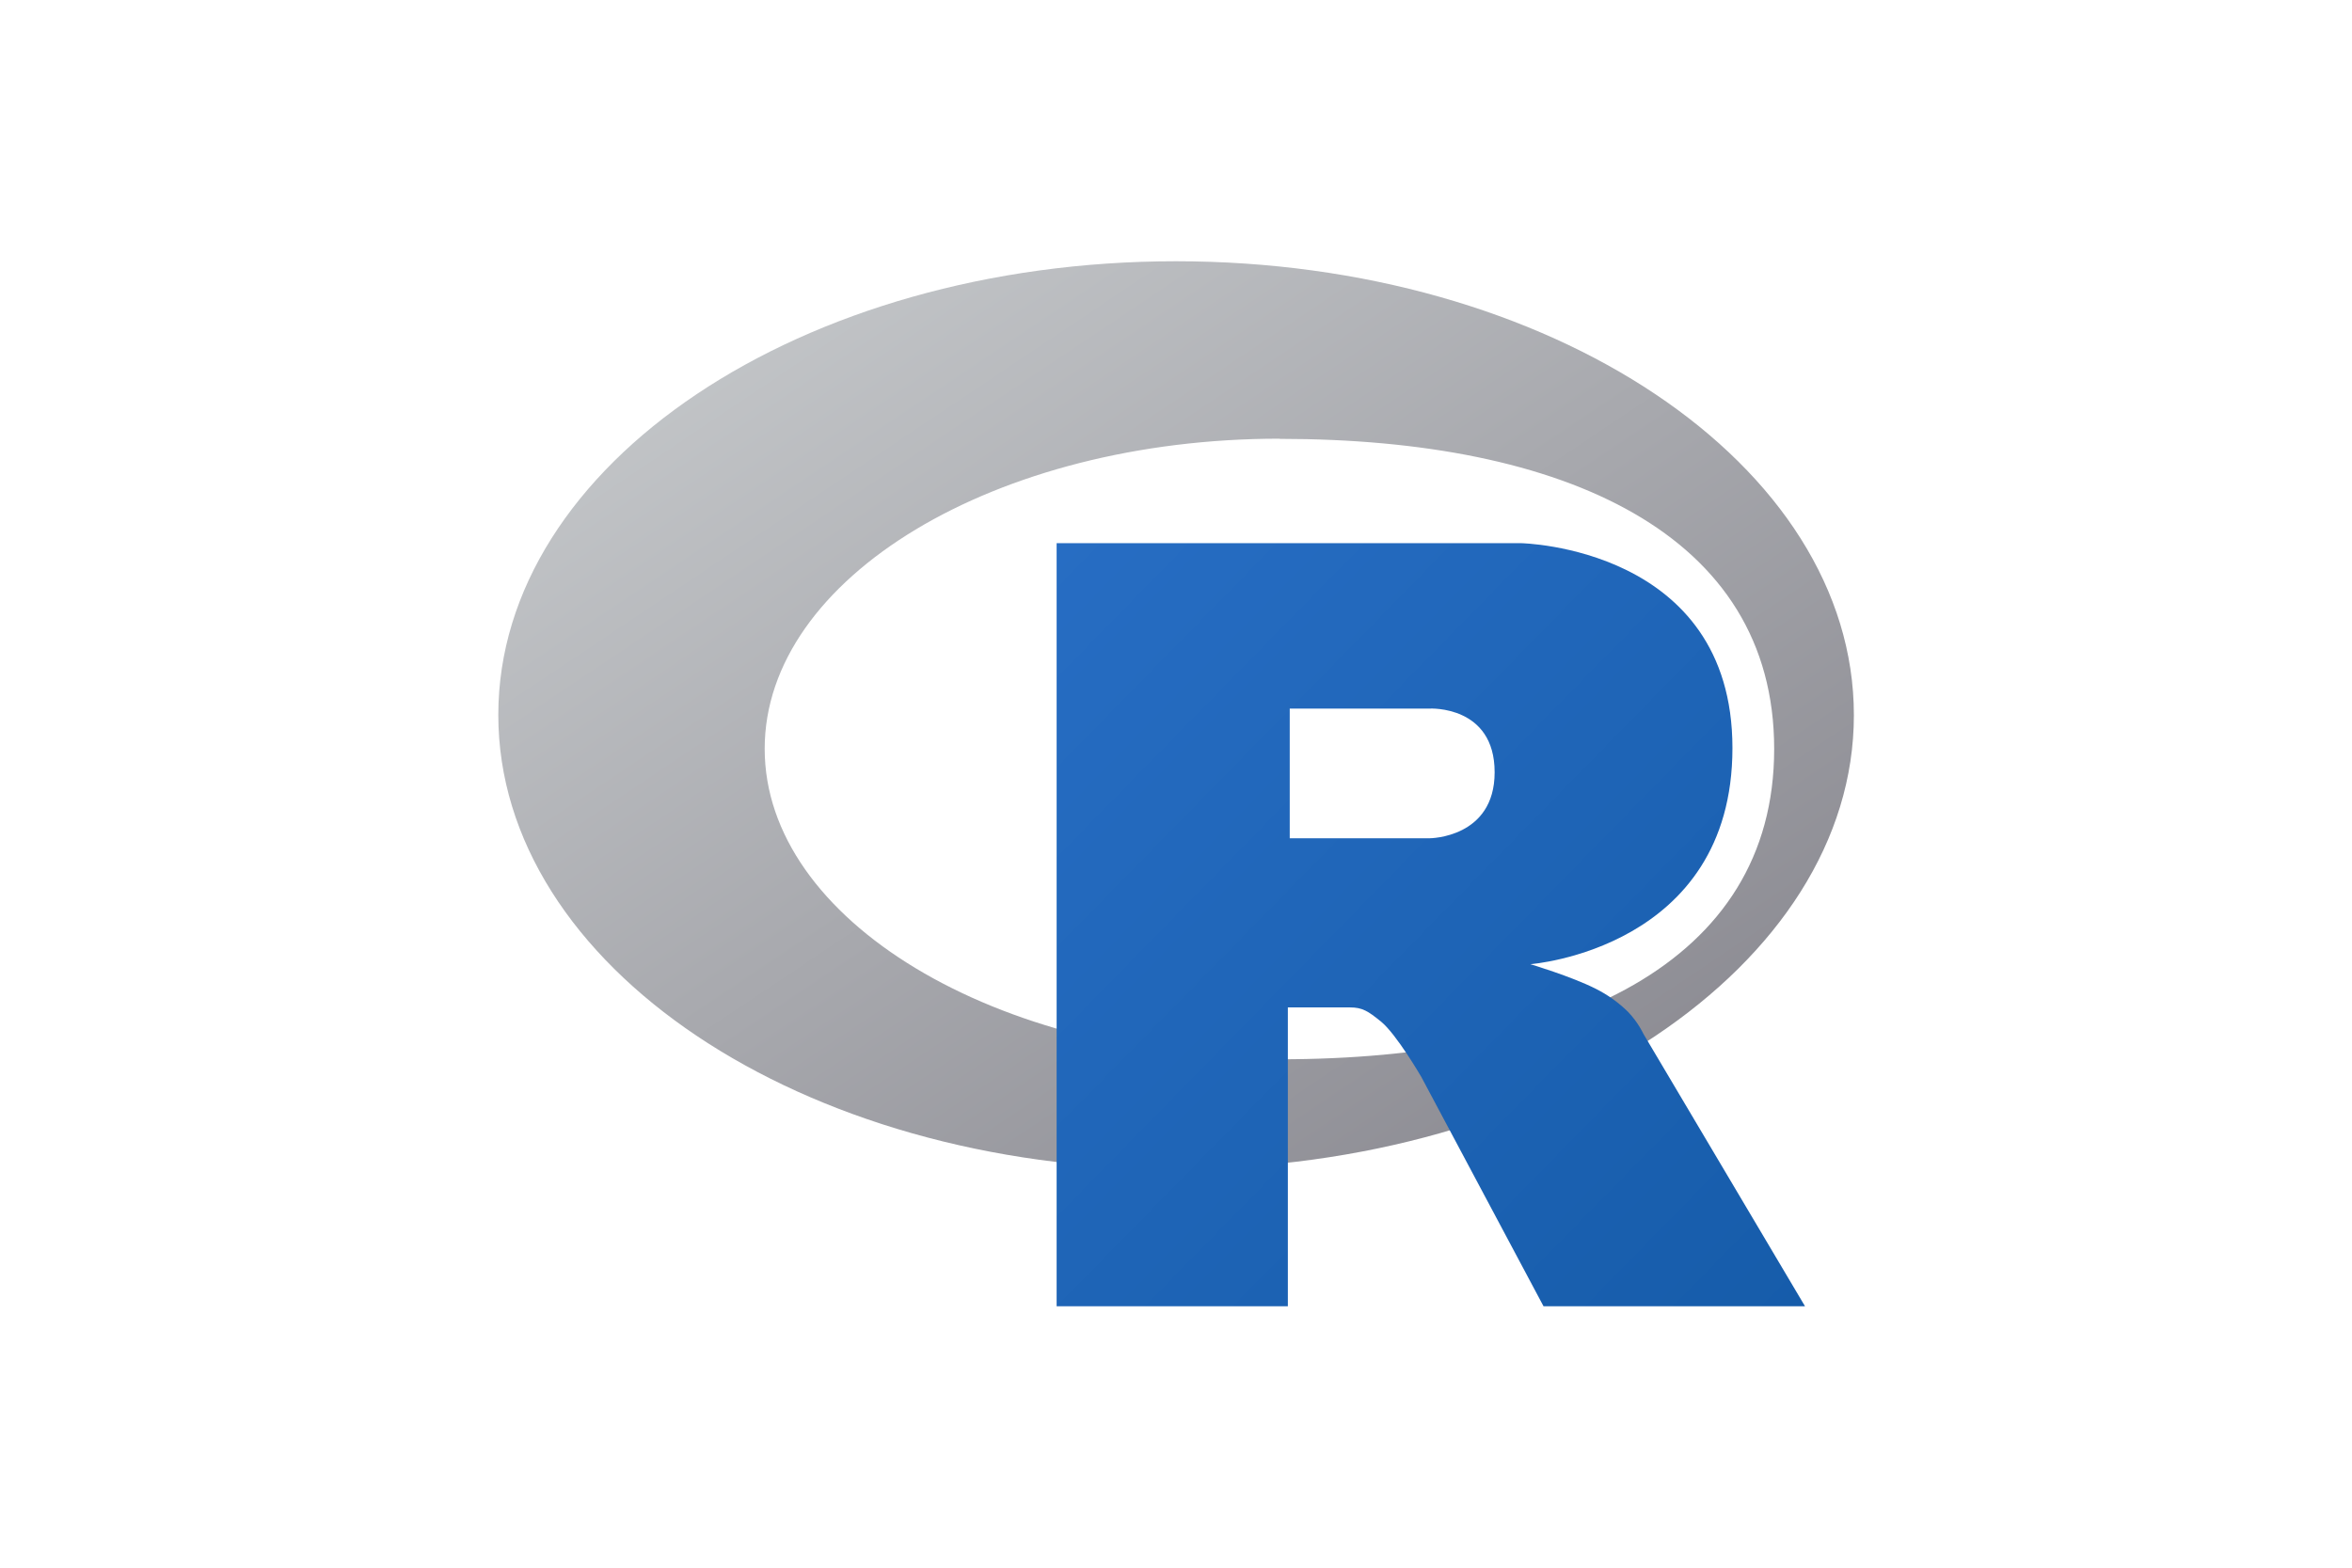
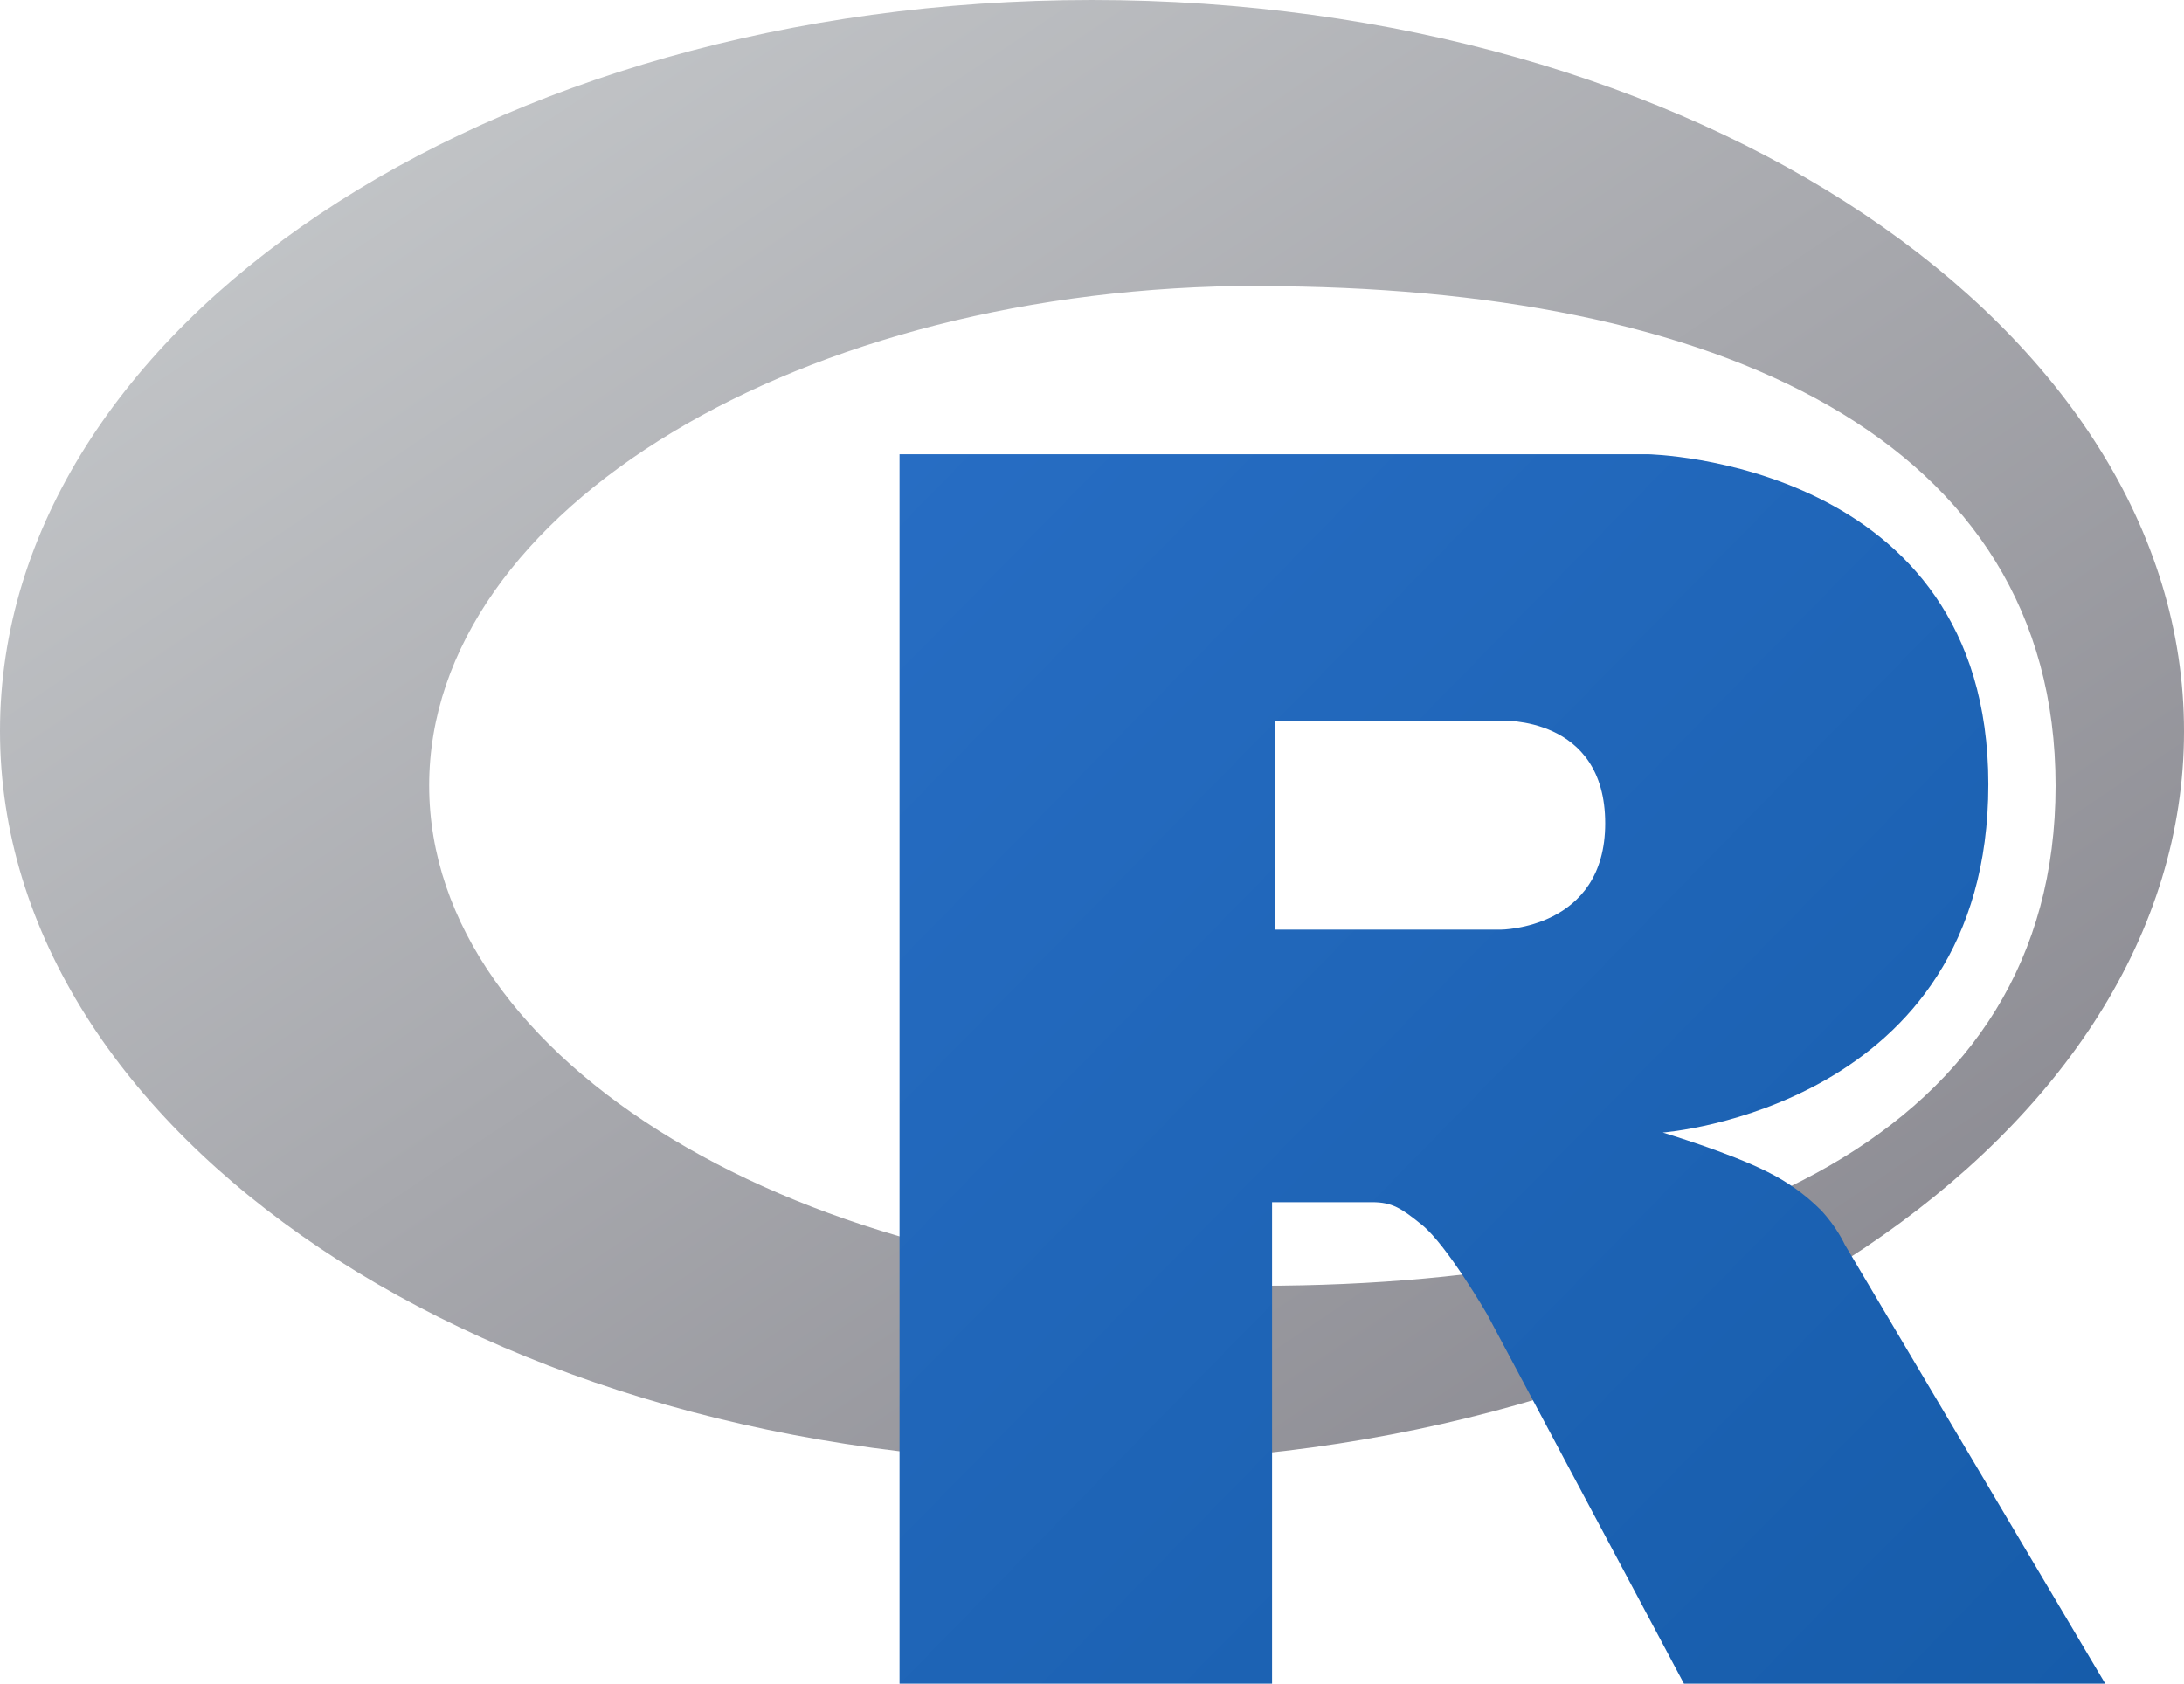
- <svg xmlns="http://www.w3.org/2000/svg" width="1200" height="800" preserveAspectRatio="xMidYMid" viewBox="-108.2 -139 937.4 834.1">
+ <svg xmlns="http://www.w3.org/2000/svg" preserveAspectRatio="xMidYMid" viewBox="0 0 721.1 556">
  <defs>
    <linearGradient id="a" x1=".7" x2="590.9" y1="3.7" y2="593.8" gradientTransform="matrix(1.22194 0 0 .81837 -1 -3)" gradientUnits="userSpaceOnUse" spreadMethod="pad">
      <stop offset="0" stop-color="#CBCED0" />
      <stop offset="1" stop-color="#84838B" />
    </linearGradient>
    <linearGradient id="b" x1="301" x2="703.1" y1="151.4" y2="553.4" gradientTransform="matrix(.98995 0 0 1.01015 -1 -3)" gradientUnits="userSpaceOnUse" spreadMethod="pad">
      <stop offset="0" stop-color="#276DC3" />
      <stop offset="1" stop-color="#165CAA" />
    </linearGradient>
  </defs>
  <path fill="url(#a)" fill-rule="evenodd" d="M360.5 483C161.5 483 0 374.7 0 241.4 0 108 161.4 0 360.5 0c199.2 0 360.6 108.1 360.6 241.5 0 133.3-161.4 241.4-360.6 241.4zm55.2-388.6c-151.3 0-274 74-274 165s122.7 165.2 274 165.2c151.4 0 263-50.6 263-165.1s-111.6-165-263-165z" />
  <path fill="url(#b)" fill-rule="evenodd" d="M549 374s22 6.6 34.6 13a67 67 0 0 1 17.5 12.5c5.4 5.7 8 11.5 8 11.5l86 145H556l-65-122s-13.3-22.9-21.5-29.5c-6.8-5.5-9.8-7.5-16.5-7.5h-33v159H297V150h247s112.5 2 112.5 109S549 374 549 374zm-53.4-136H421v69h74.5s34.5-.1 34.5-35.1c0-35.7-34.5-33.9-34.5-33.9z" />
</svg>
